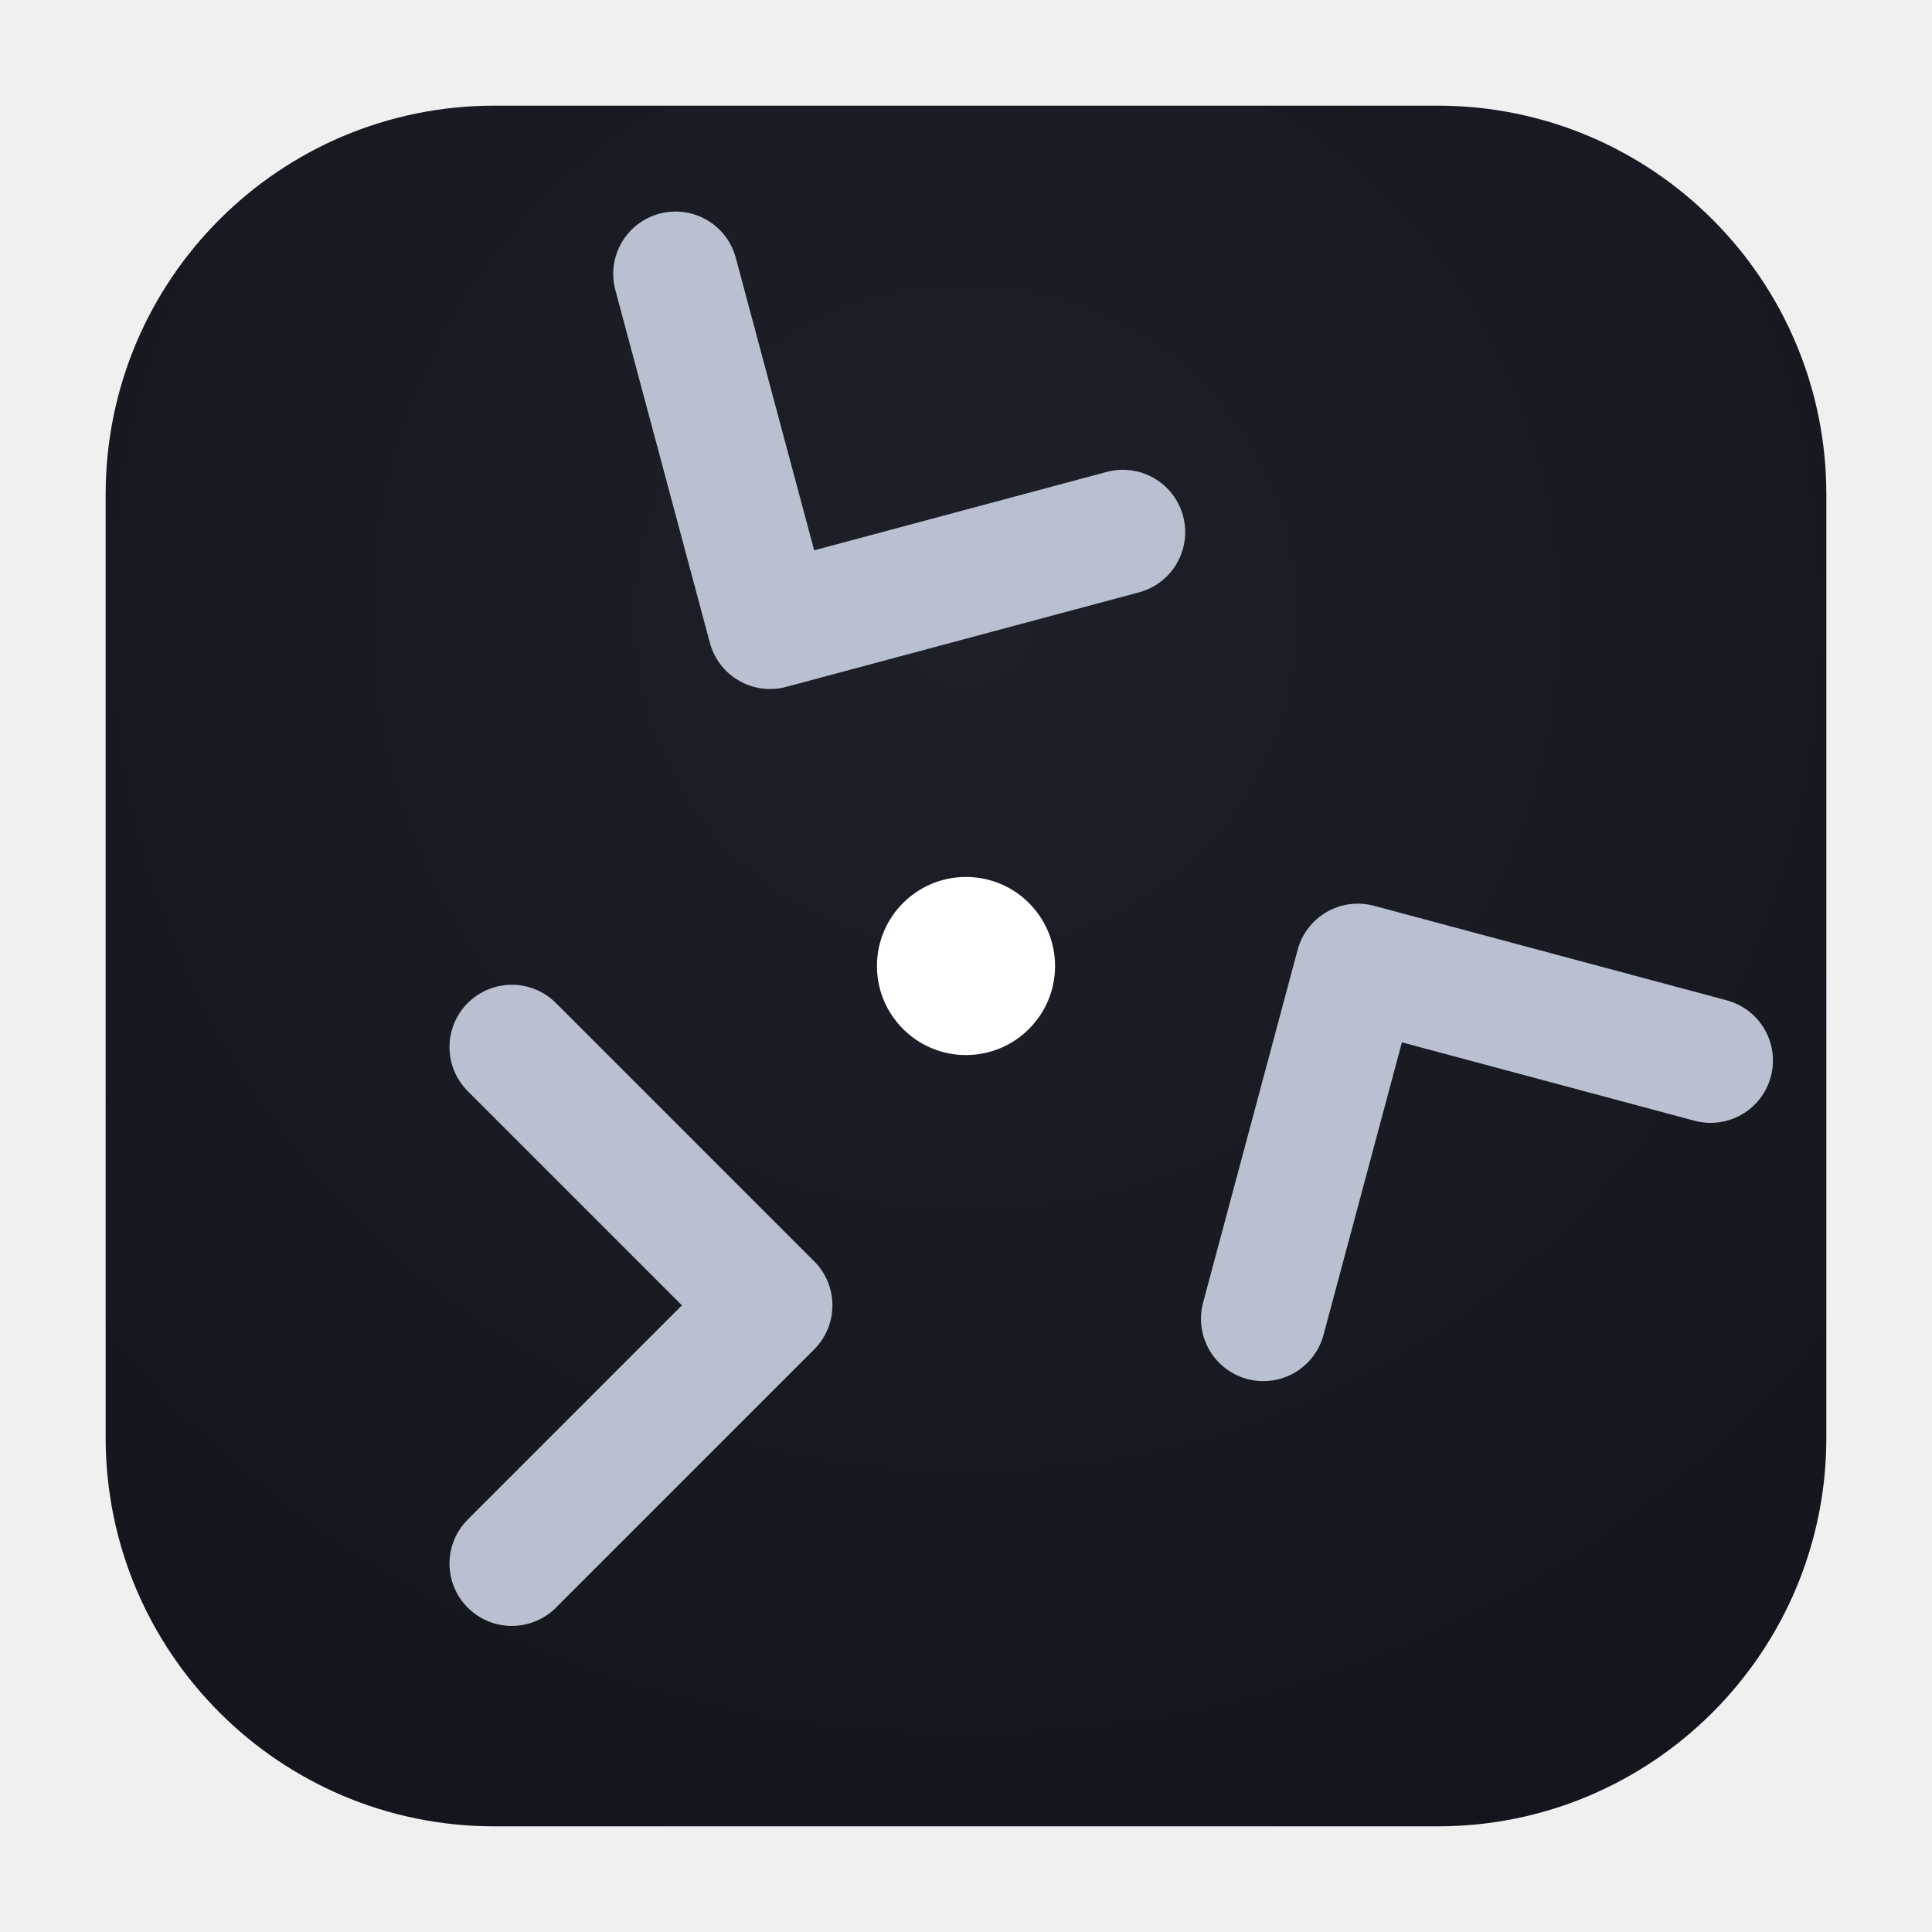
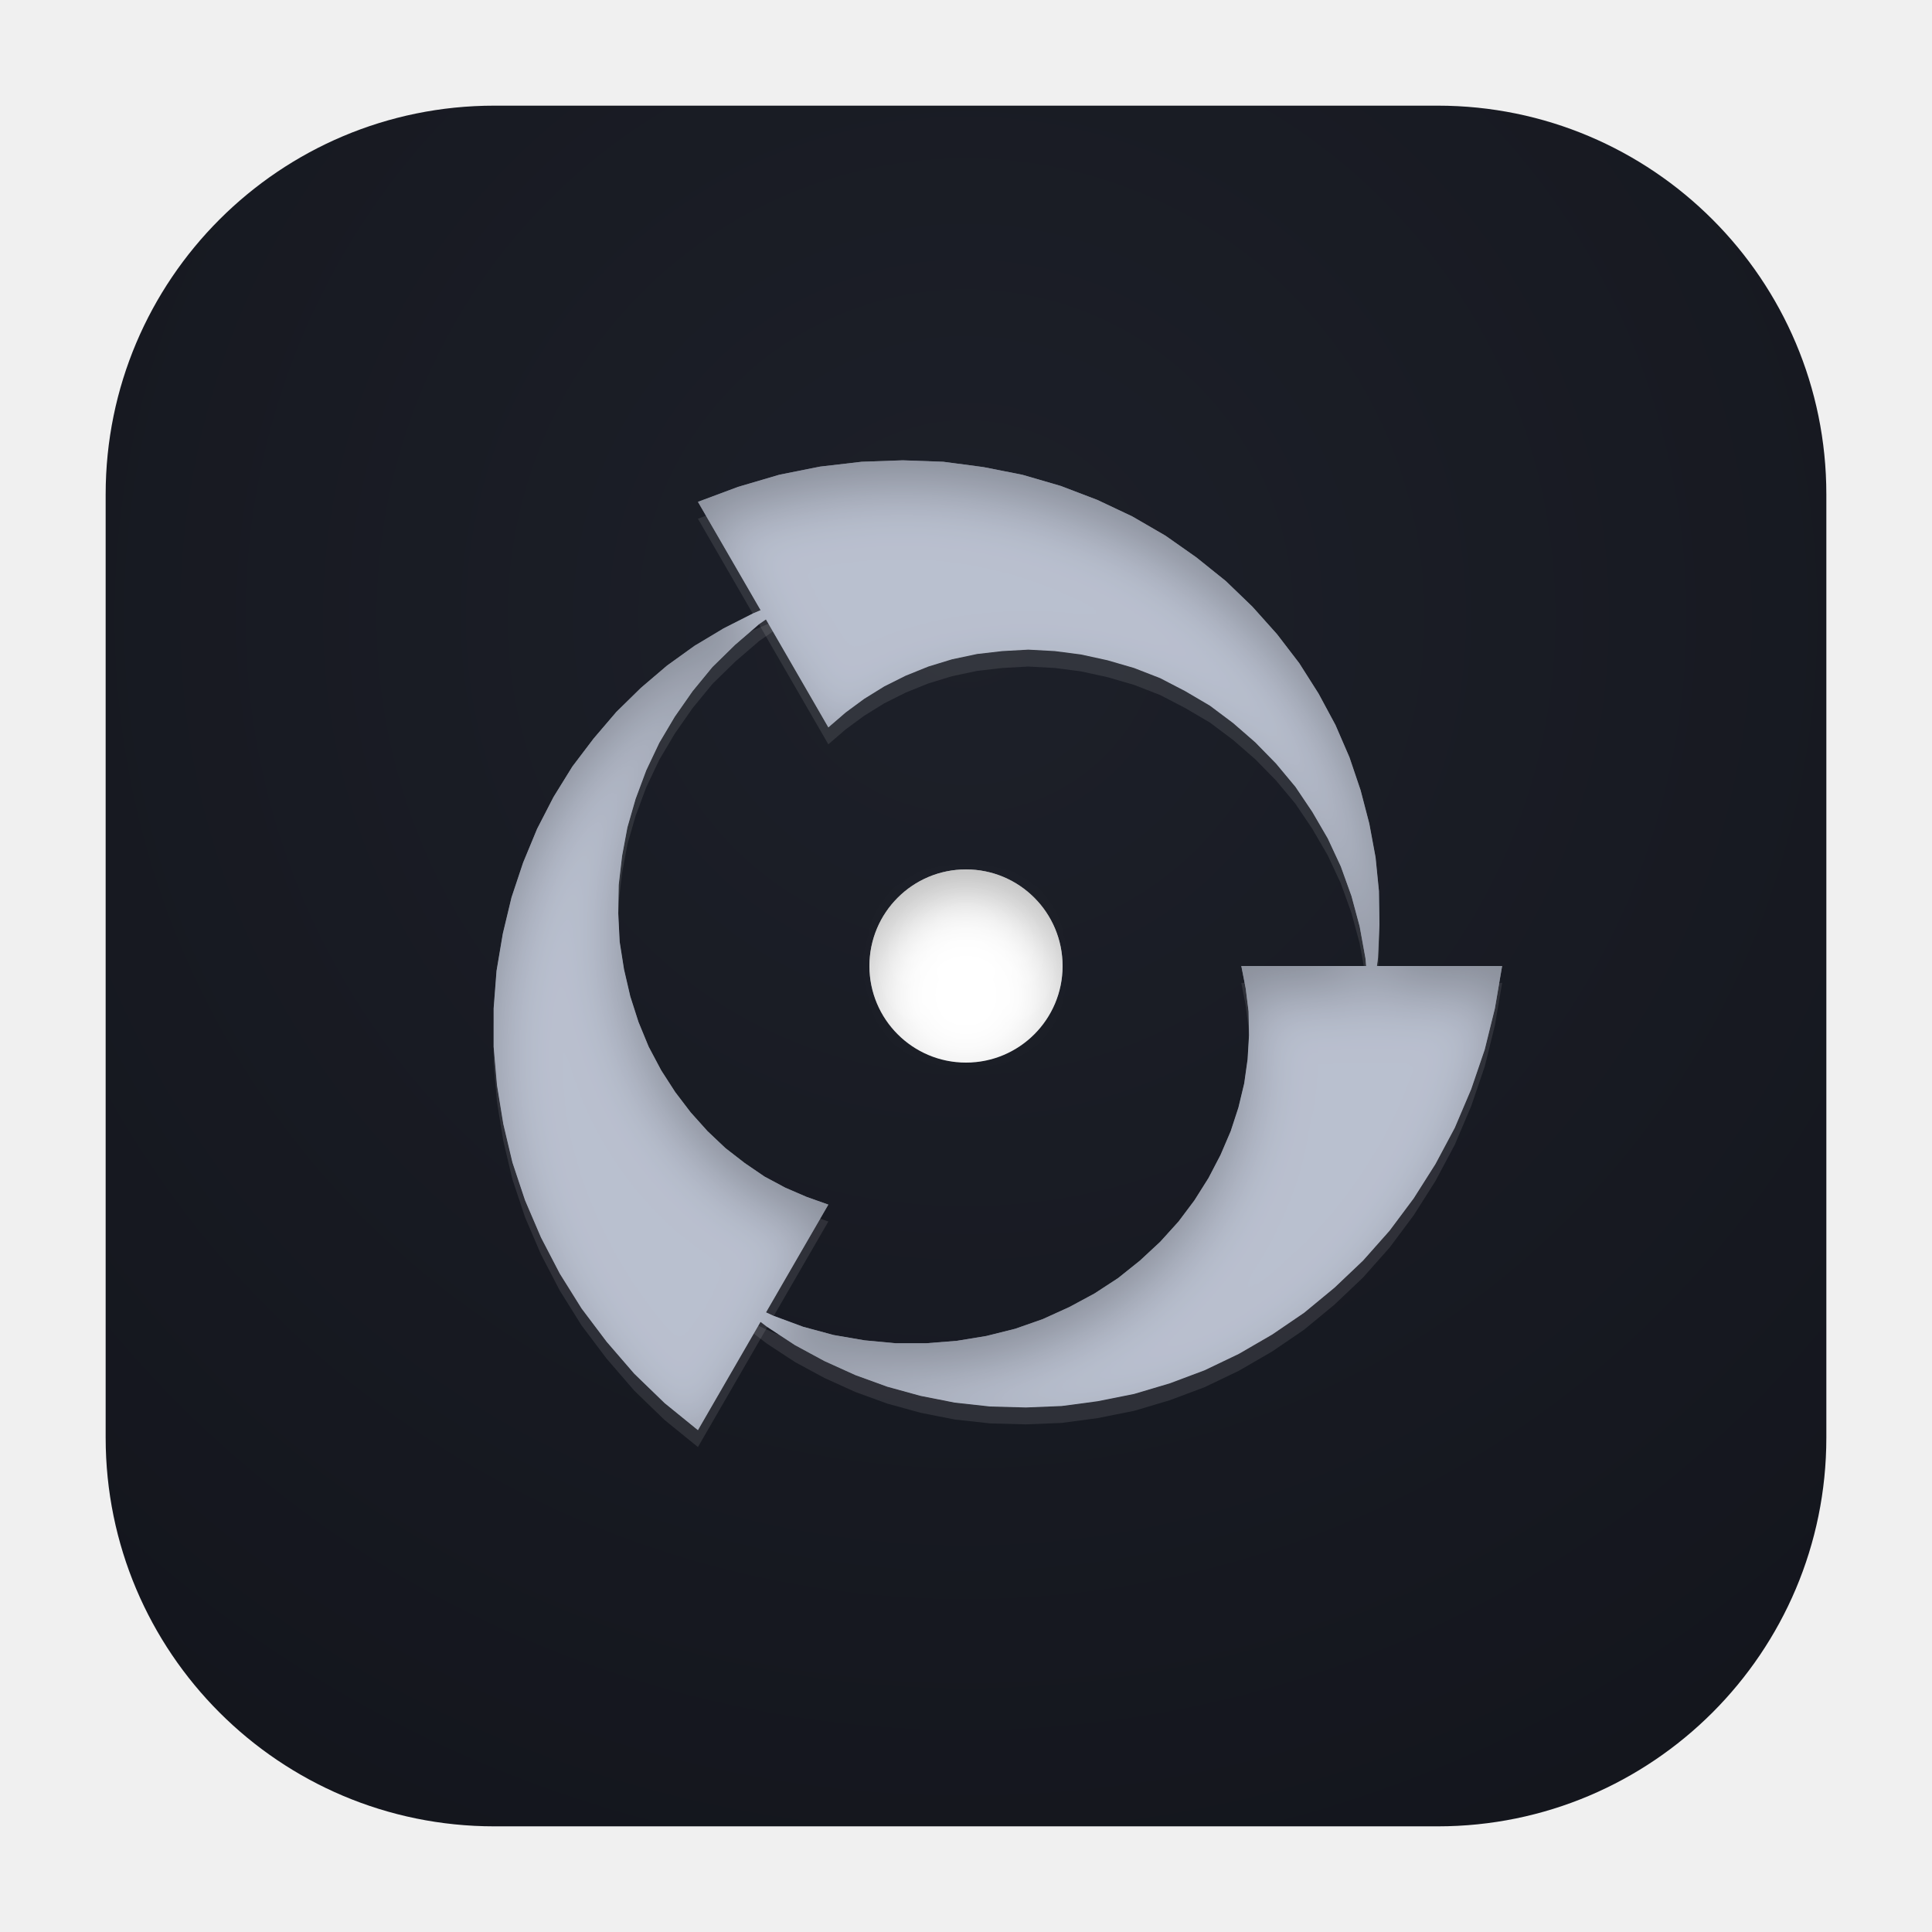
<svg xmlns="http://www.w3.org/2000/svg" viewBox="0 0 512 512" fill="none">
  <defs>
    <radialGradient id="surface" cx="50%" cy="30%" r="90%">
      <stop offset="0%" stop-color="#1d2029" />
      <stop offset="100%" stop-color="#12141b" />
    </radialGradient>
+     <filter id="deboss" x="-30%" y="-30%" width="160%" height="160%">
+       <feOffset in="SourceAlpha" dx="0" dy="6" result="off" />
+       <feGaussianBlur in="off" stdDeviation="6" result="blur" />
+       <feComposite in="blur" in2="SourceAlpha" operator="arithmetic" k2="-1" k3="1" result="mask" />
+       <feFlood flood-color="#000000" flood-opacity="0.5" />
+       <feComposite in2="mask" operator="in" result="shadow" />
+       <feMerge>
+         <feMergeNode in="SourceGraphic" />
+         <feMergeNode in="shadow" />
+       </feMerge>
+     </filter>
+     <filter id="glint" x="-150%" y="-150%" width="400%" height="400%">
+       <feGaussianBlur stdDeviation="5" />
+     </filter>
  </defs>
  <rect x="28" y="28" width="456" height="456" rx="103" fill="url(#surface)" />
-   <g transform="translate(256,256) scale(1.18)">
-     <g transform="rotate(0) translate(88,0) rotate(60)">
-       <path d="M 58 -58 L 0 0 L 58 58" fill="none" stroke="#b9c0cf" stroke-width="28" stroke-linecap="round" stroke-linejoin="round" />
-     </g>
-     <g transform="rotate(120) translate(88,0) rotate(60)">
-       <path d="M 58 -58 L 0 0 L 58 58" fill="none" stroke="#b9c0cf" stroke-width="28" stroke-linecap="round" stroke-linejoin="round" />
-     </g>
-     <g transform="rotate(240) translate(88,0) rotate(60)">
-       <path d="M 58 -58 L 0 0 L 58 58" fill="none" stroke="#b9c0cf" stroke-width="28" stroke-linecap="round" stroke-linejoin="round" />
-     </g>
+   <g transform="translate(256,260.48) scale(1.28)" fill="rgba(255,255,255,0.10)">
+     <path d="M 111.0 0.0 L 109.5 8.8 L 107.4 17.3 L 104.6 25.5 L 101.2 33.5 L 97.2 41.0 L 92.7 48.1 L 87.7 54.8 L 82.2 61.0 L 76.3 66.6 L 70.0 71.8 L 63.4 76.3 L 56.5 80.3 L 49.4 83.7 L 42.2 86.4 L 34.8 88.6 L 27.3 90.1 L 19.8 91.1 L 12.4 91.4 L 5.0 91.2 L -2.3 90.4 L -9.4 89.0 L -16.3 87.1 L -22.9 84.7 L -29.3 81.8 L -35.4 78.5 L -41.2 74.7 L -46.6 70.6 L -51.7 66.2 L -51.7 66.2 L -46.0 69.6 L -39.9 72.4 L -33.7 74.7 L -27.4 76.4 L -21.0 77.5 L -14.6 78.1 L -8.2 78.1 L -1.9 77.6 L 4.2 76.6 L 10.2 75.1 L 15.9 73.1 L 21.4 70.6 L 26.6 67.8 L 31.5 64.6 L 36.0 61.0 L 40.2 57.1 L 44.0 52.9 L 47.3 48.5 L 50.2 43.9 L 52.7 39.1 L 54.8 34.2 L 56.4 29.3 L 57.6 24.3 L 58.3 19.3 L 58.6 14.3 L 58.5 9.4 L 57.9 4.6 L 57.0 0.0 Z" />
+     <path d="M -55.5 96.1 L -62.4 90.5 L -68.7 84.4 L -74.4 77.8 L -79.6 70.9 L -84.1 63.7 L -88.0 56.2 L -91.3 48.5 L -93.9 40.7 L -95.8 32.7 L -97.1 24.7 L -97.8 16.7 L -97.8 8.8 L -97.2 1.0 L -95.9 -6.7 L -94.1 -14.2 L -91.7 -21.4 L -88.8 -28.4 L -85.4 -35.0 L -81.5 -41.3 L -77.1 -47.1 L -72.4 -52.6 L -67.3 -57.6 L -61.9 -62.2 L -56.2 -66.3 L -50.2 -69.9 L -44.1 -73.0 L -37.8 -75.7 L -31.5 -77.9 L -31.5 -77.9 L -37.3 -74.6 L -42.8 -70.8 L -47.8 -66.5 L -52.5 -61.9 L -56.6 -56.9 L -60.3 -51.6 L -63.5 -46.2 L -66.2 -40.5 L -68.4 -34.6 L -70.1 -28.7 L -71.2 -22.8 L -71.9 -16.8 L -72.0 -10.9 L -71.7 -5.0 L -70.8 0.7 L -69.5 6.3 L -67.8 11.6 L -65.7 16.7 L -63.1 21.6 L -60.2 26.1 L -57.0 30.3 L -53.5 34.2 L -49.8 37.7 L -45.8 40.8 L -41.7 43.6 L -37.4 45.9 L -33.0 47.8 L -28.5 49.4 Z" />
+     <path d="M -55.5 -96.1 L -47.2 -99.2 L -38.7 -101.7 L -30.2 -103.4 L -21.6 -104.4 L -13.1 -104.7 L -4.7 -104.4 L 3.6 -103.3 L 11.7 -101.7 L 19.6 -99.4 L 27.2 -96.5 L 34.4 -93.1 L 41.3 -89.1 L 47.7 -84.6 L 53.8 -79.7 L 59.3 -74.4 L 64.4 -68.7 L 69.0 -62.7 L 73.0 -56.4 L 76.5 -49.9 L 79.4 -43.2 L 81.7 -36.4 L 83.5 -29.5 L 84.8 -22.5 L 85.5 -15.5 L 85.6 -8.6 L 85.3 -1.7 L 84.4 5.1 L 83.2 11.7 L 83.2 11.7 L 83.3 5.0 L 82.7 -1.6 L 81.5 -8.2 L 79.8 -14.5 L 77.6 -20.6 L 74.9 -26.4 L 71.7 -31.9 L 68.2 -37.1 L 64.2 -41.9 L 59.9 -46.3 L 55.3 -50.3 L 50.5 -53.9 L 45.4 -56.9 L 40.2 -59.6 L 34.8 -61.7 L 29.3 -63.3 L 23.8 -64.5 L 18.4 -65.2 L 12.9 -65.5 L 7.5 -65.2 L 2.3 -64.6 L -2.9 -63.5 L -7.8 -62.0 L -12.5 -60.1 L -16.9 -57.9 L -21.1 -55.3 L -24.9 -52.5 L -28.5 -49.4 Z" />
+   </g>
+   <g transform="translate(256,256) scale(1.28)" fill="#b9c0cf" filter="url(#deboss)">
+     <path d="M 111.0 0.0 L 109.5 8.8 L 107.4 17.3 L 104.6 25.5 L 101.2 33.5 L 97.2 41.0 L 92.7 48.1 L 87.7 54.8 L 82.2 61.0 L 76.3 66.6 L 70.0 71.8 L 63.4 76.3 L 56.5 80.3 L 49.4 83.7 L 42.2 86.4 L 34.8 88.6 L 27.3 90.1 L 19.8 91.1 L 12.4 91.4 L 5.0 91.2 L -2.3 90.4 L -9.4 89.0 L -16.3 87.1 L -22.9 84.7 L -29.3 81.8 L -35.4 78.5 L -41.2 74.7 L -46.6 70.6 L -51.7 66.2 L -51.7 66.2 L -46.0 69.6 L -39.9 72.4 L -33.7 74.7 L -27.4 76.4 L -21.0 77.5 L -14.6 78.1 L -8.2 78.1 L -1.9 77.6 L 4.2 76.6 L 10.2 75.1 L 15.9 73.1 L 21.4 70.6 L 26.6 67.8 L 31.5 64.6 L 36.0 61.0 L 40.2 57.1 L 44.0 52.9 L 47.3 48.5 L 50.2 43.9 L 52.7 39.1 L 54.8 34.2 L 56.4 29.3 L 57.6 24.3 L 58.3 19.3 L 58.6 14.3 L 58.5 9.4 L 57.9 4.6 L 57.0 0.0 Z" />
+     <path d="M -55.5 96.1 L -62.4 90.5 L -68.7 84.4 L -74.4 77.8 L -79.6 70.9 L -84.1 63.7 L -88.0 56.2 L -91.3 48.5 L -93.9 40.7 L -95.8 32.7 L -97.1 24.7 L -97.8 16.7 L -97.8 8.8 L -97.2 1.0 L -95.9 -6.7 L -94.1 -14.2 L -91.7 -21.4 L -88.8 -28.4 L -85.4 -35.0 L -81.5 -41.3 L -77.1 -47.1 L -72.4 -52.6 L -67.3 -57.6 L -61.9 -62.2 L -56.2 -66.3 L -50.2 -69.9 L -44.1 -73.0 L -37.8 -75.7 L -31.5 -77.9 L -31.5 -77.9 L -37.3 -74.6 L -42.8 -70.8 L -47.8 -66.5 L -52.5 -61.9 L -56.6 -56.9 L -60.3 -51.6 L -63.5 -46.2 L -66.2 -40.5 L -68.4 -34.6 L -70.1 -28.7 L -71.2 -22.8 L -71.9 -16.8 L -72.0 -10.9 L -71.7 -5.0 L -70.8 0.7 L -69.5 6.3 L -67.8 11.6 L -65.7 16.7 L -63.1 21.6 L -60.2 26.1 L -57.0 30.3 L -53.5 34.2 L -49.8 37.7 L -45.8 40.8 L -41.7 43.6 L -37.4 45.9 L -33.0 47.8 L -28.5 49.4 Z" />
+     <path d="M -55.5 -96.1 L -47.2 -99.2 L -38.7 -101.7 L -30.2 -103.4 L -21.6 -104.4 L -13.1 -104.7 L -4.7 -104.4 L 3.6 -103.3 L 11.7 -101.7 L 19.6 -99.4 L 27.2 -96.5 L 34.4 -93.1 L 41.3 -89.1 L 47.7 -84.6 L 53.8 -79.7 L 59.3 -74.4 L 64.4 -68.7 L 69.0 -62.7 L 73.0 -56.4 L 76.5 -49.9 L 79.4 -43.2 L 81.7 -36.4 L 83.5 -29.5 L 84.8 -22.5 L 85.5 -15.5 L 85.6 -8.6 L 85.3 -1.7 L 84.4 5.1 L 83.2 11.7 L 83.2 11.7 L 83.3 5.0 L 82.7 -1.6 L 81.5 -8.2 L 79.8 -14.5 L 77.6 -20.6 L 74.9 -26.4 L 71.7 -31.9 L 68.2 -37.1 L 64.2 -41.9 L 59.9 -46.3 L 55.3 -50.3 L 50.5 -53.9 L 45.4 -56.9 L 40.2 -59.6 L 34.8 -61.7 L 29.3 -63.3 L 23.8 -64.5 L 18.4 -65.2 L 12.9 -65.5 L 7.5 -65.2 L 2.3 -64.6 L -2.9 -63.5 L -7.8 -62.0 L -12.5 -60.1 L -16.9 -57.9 L -21.1 -55.3 L -24.9 -52.5 L -28.5 -49.4 Z" />
    <circle r="20" fill="#ffffff" />
  </g>
+   <circle cx="256" cy="256" r="15.36" fill="#ffffff" opacity="0.55" filter="url(#glint)" />
</svg>
